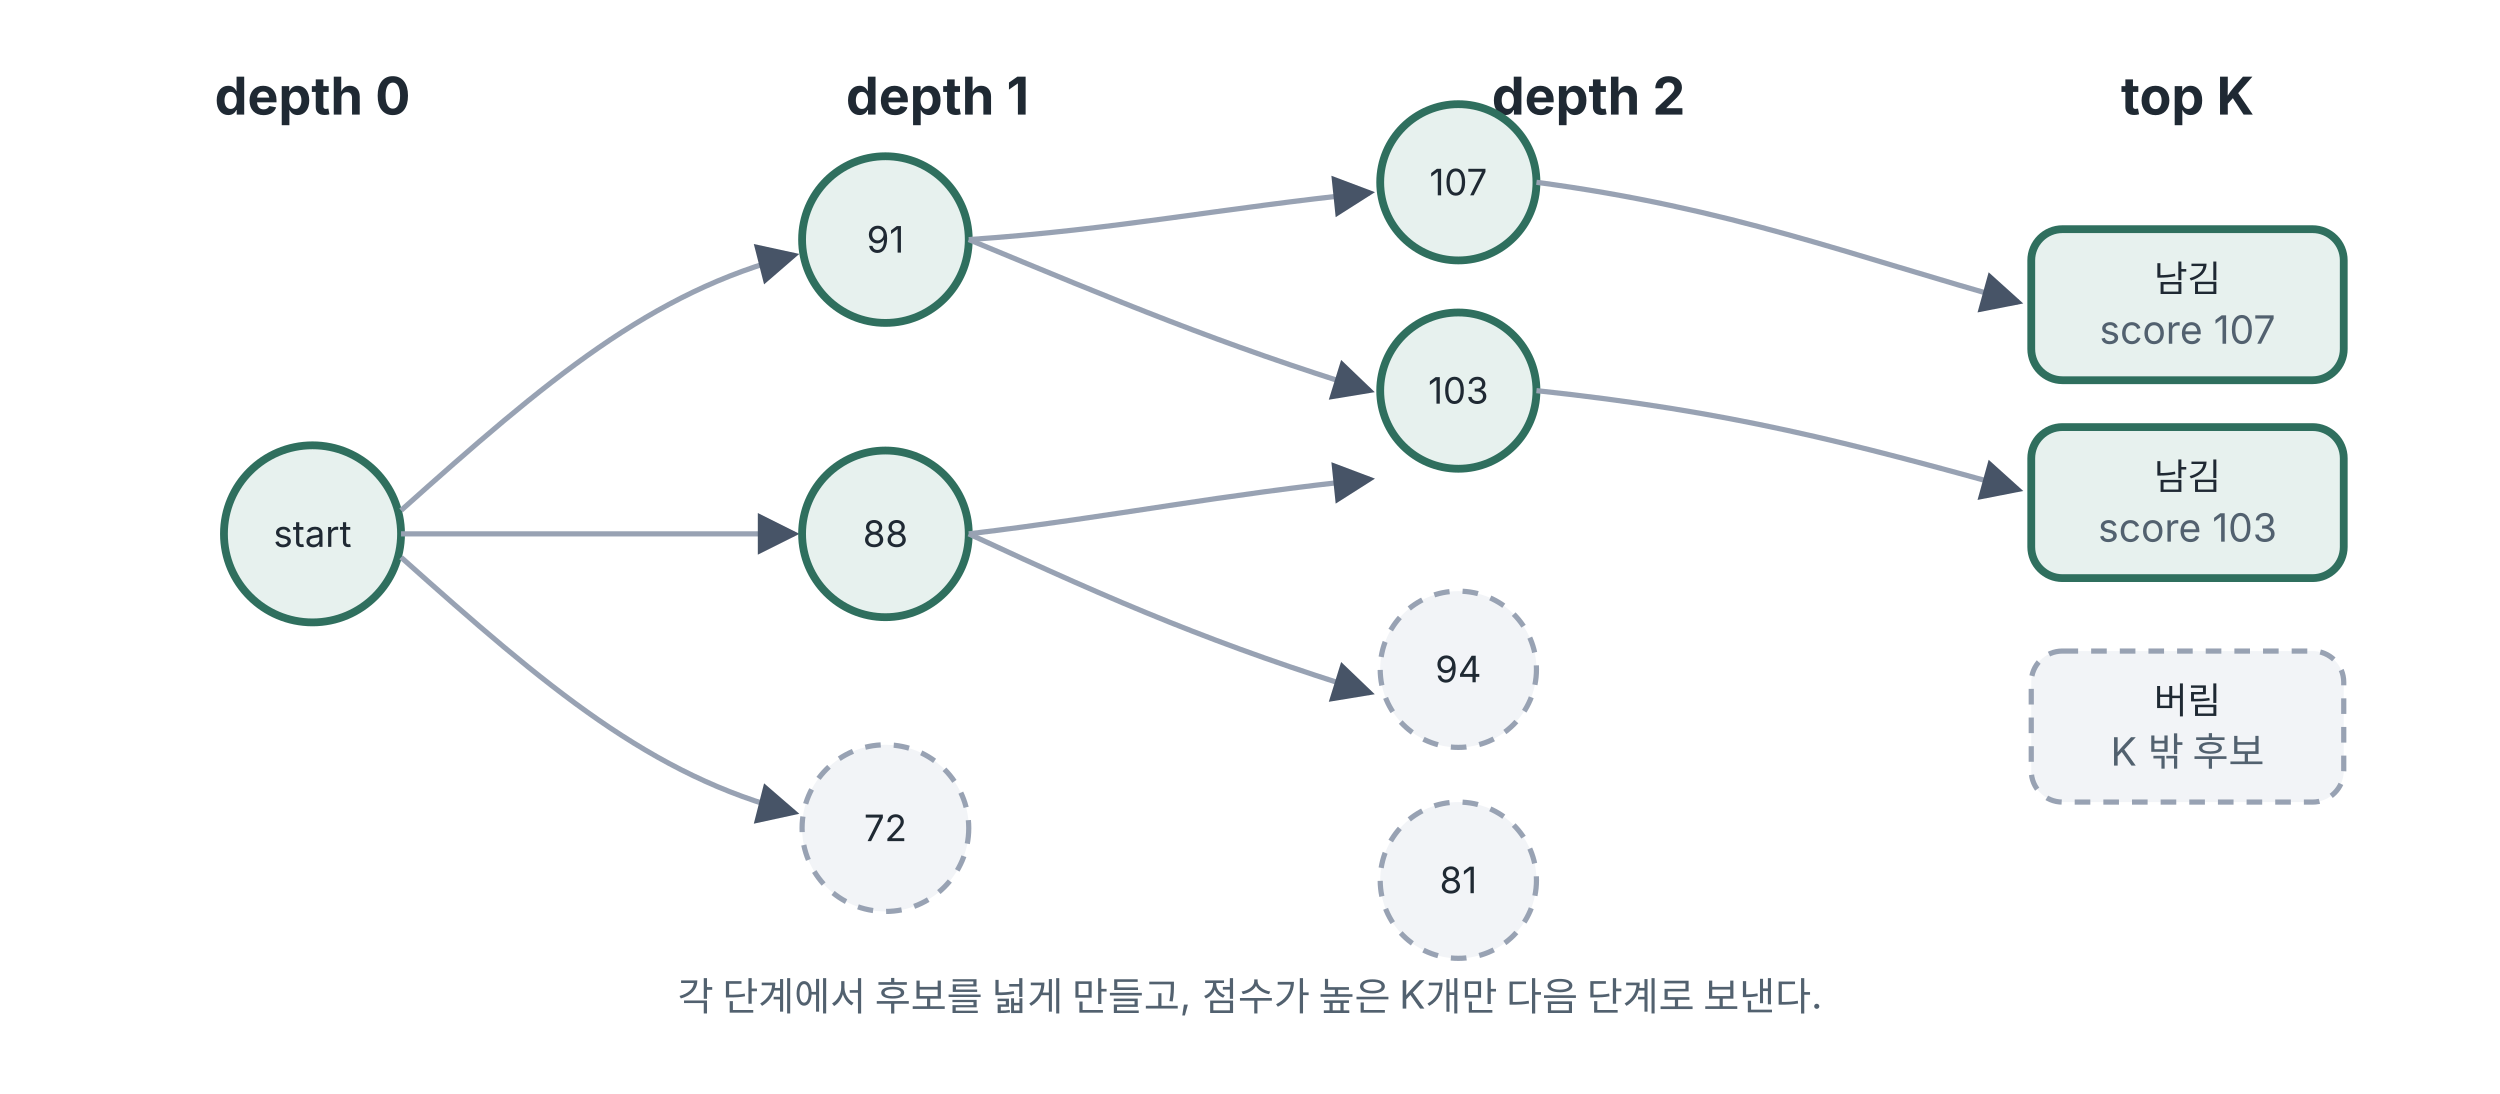
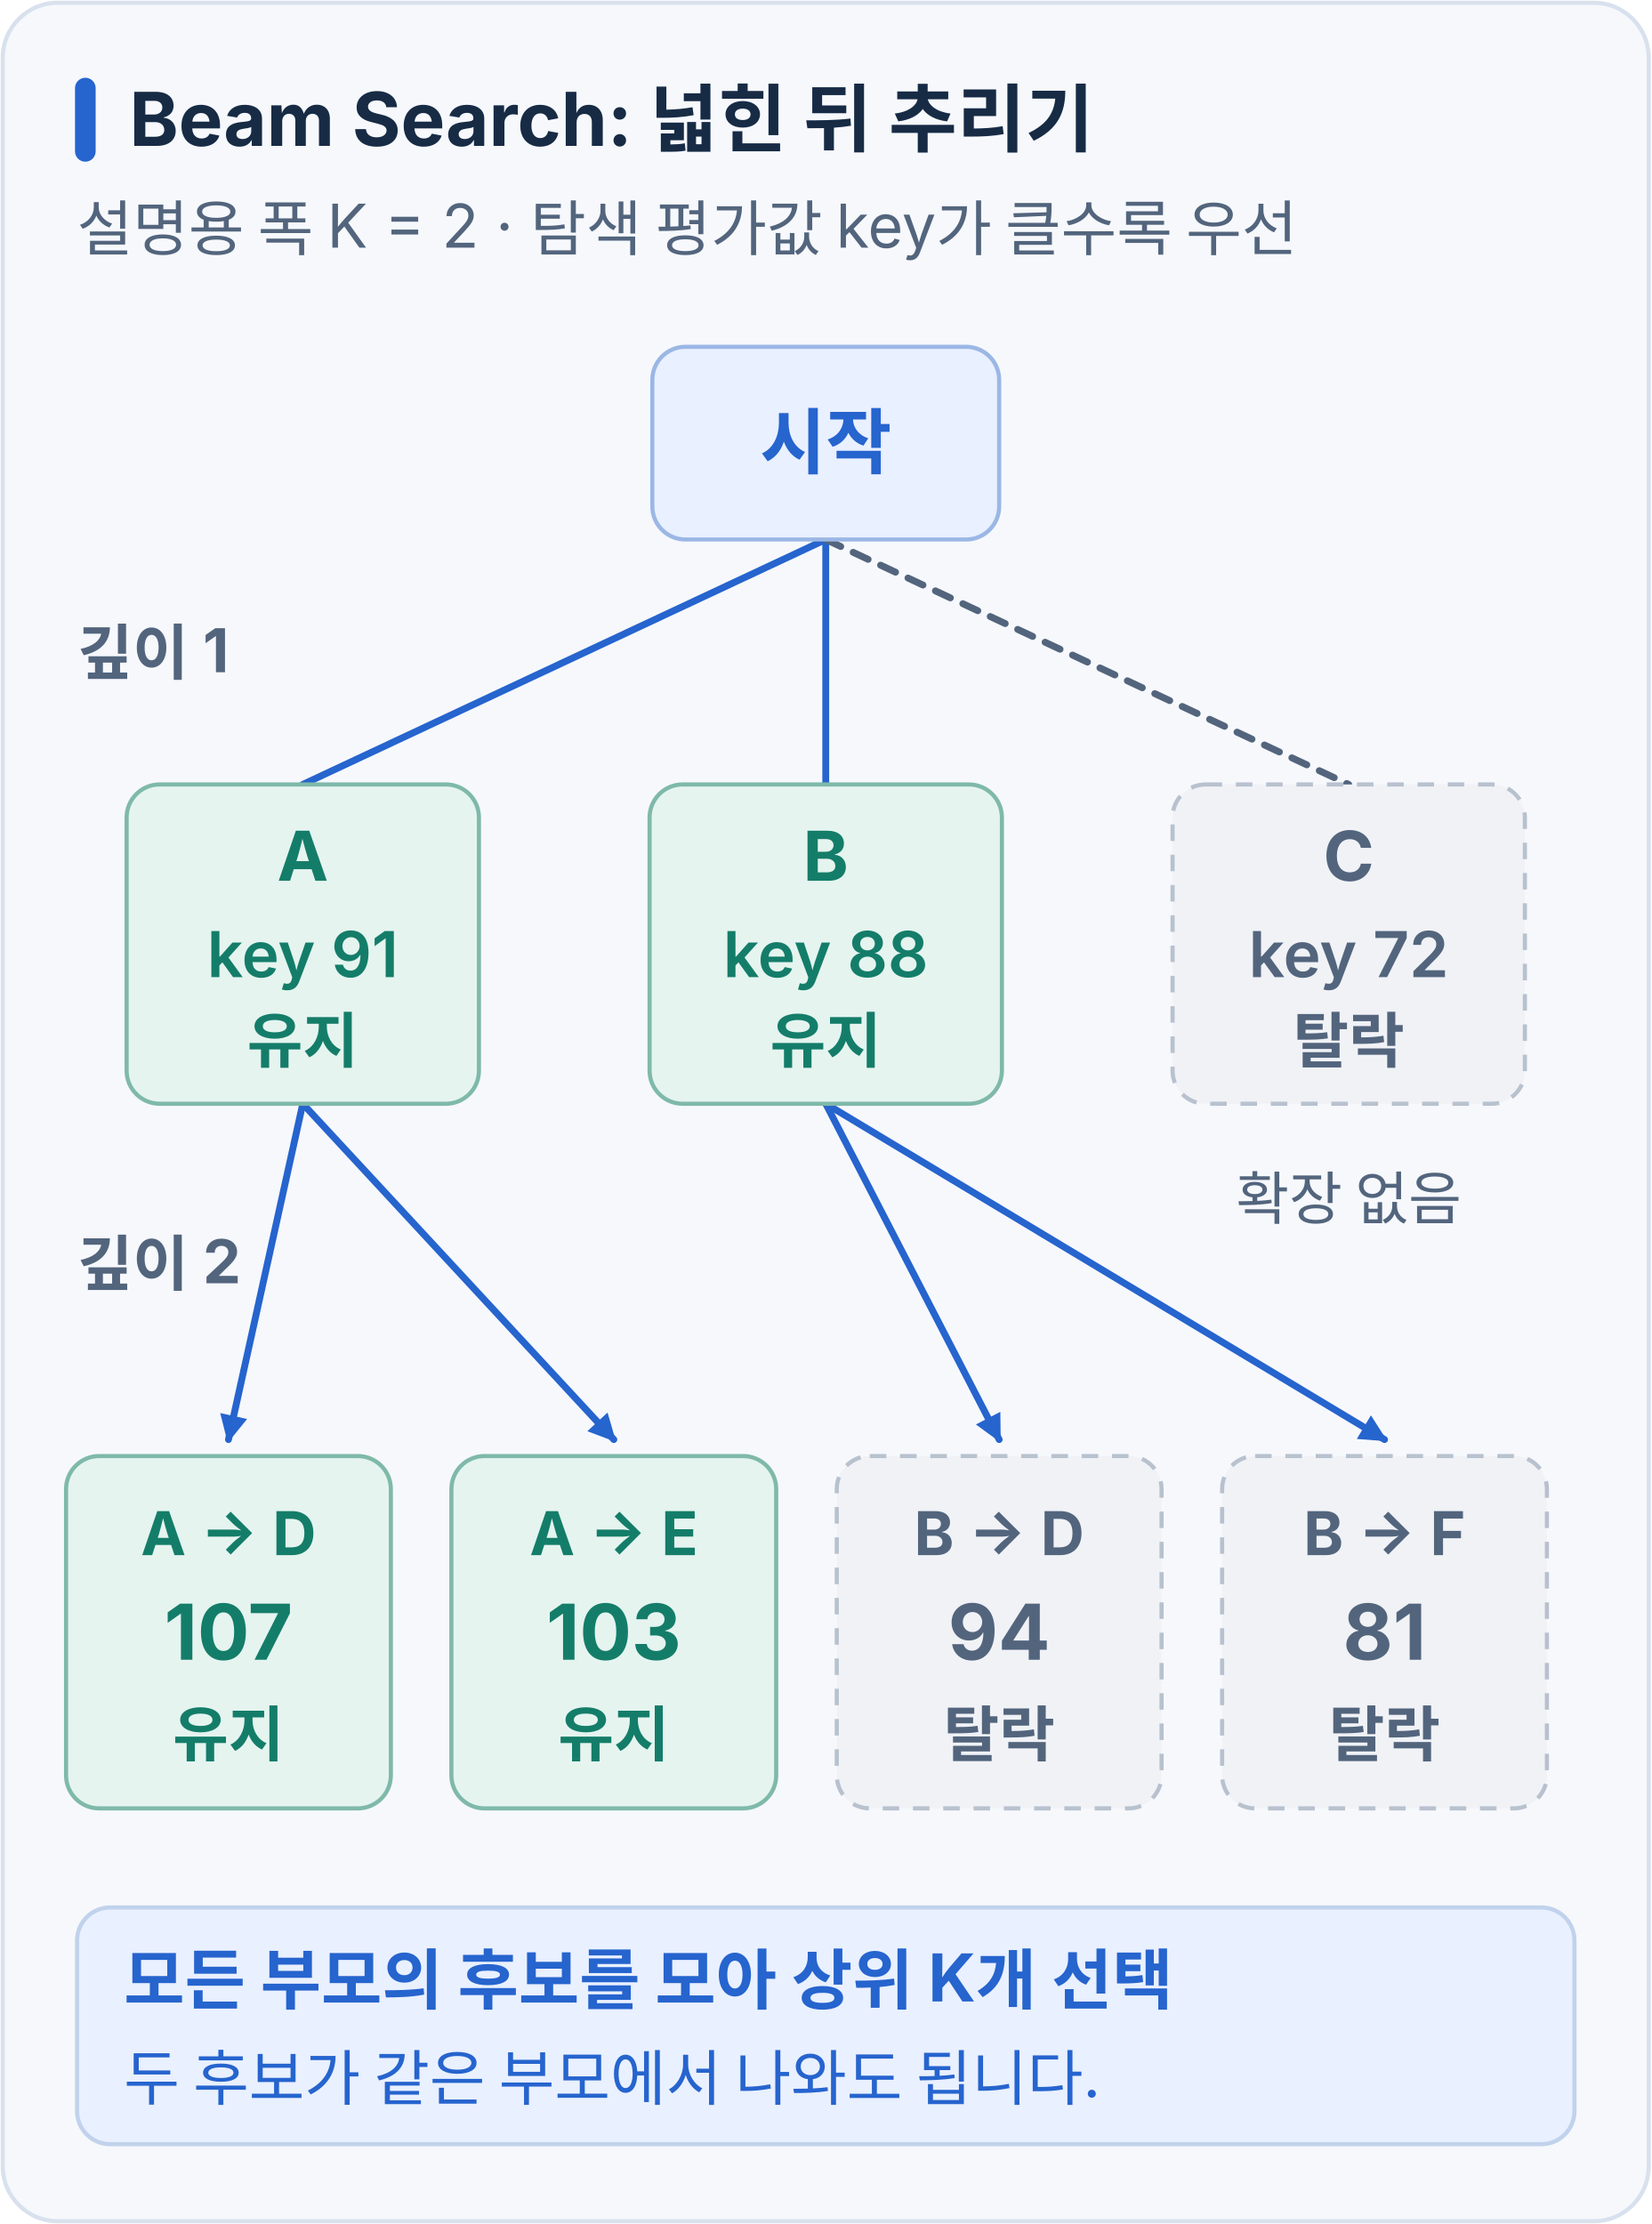
- <svg xmlns="http://www.w3.org/2000/svg" width="960" height="420" viewBox="0 0 960 420" role="img" aria-labelledby="title desc">
+ <svg xmlns="http://www.w3.org/2000/svg" viewBox="0 0 600 808" role="img" aria-labelledby="title desc">
  <defs>
-     <marker id="arrow" markerWidth="12" markerHeight="12" refX="9" refY="6" orient="auto">
-       <path d="M2 2 L10 6 L2 10 Z" fill="#475467" />
+     <marker id="arrow" viewBox="0 0 10 10" refX="8" refY="5" markerWidth="5" markerHeight="5" orient="auto">
+       <path d="M1 1 L9 5 L1 9 Z" fill="#2664ce" />
    </marker>
-     <style>
-       .node { fill: #f8fafc; stroke: #475467; stroke-width: 2; }
-       .keep { fill: #e7f1ee; stroke: #2f6f5e; stroke-width: 3; }
-       .drop { fill: #f2f4f7; stroke: #98a2b3; stroke-width: 2; stroke-dasharray: 6 5; }
-       .line { stroke: #98a2b3; stroke-width: 2; fill: none; marker-end: url(#arrow); }
-       .label { font-family: -apple-system, BlinkMacSystemFont, "Segoe UI", sans-serif; fill: #1f2933; font-size: 20px; font-weight: 700; text-anchor: middle; }
-       .small { font-family: -apple-system, BlinkMacSystemFont, "Segoe UI", sans-serif; fill: #52616f; font-size: 15px; text-anchor: middle; }
-       .score { font-family: -apple-system, BlinkMacSystemFont, "Segoe UI", sans-serif; fill: #1f2933; font-size: 14px; text-anchor: middle; }
-     </style>
+     <marker id="arrow-teal" viewBox="0 0 10 10" refX="8" refY="5" markerWidth="5" markerHeight="5" orient="auto">
+       <path d="M1 1 L9 5 L1 9 Z" fill="#147d69" />
+     </marker>
+     <marker id="arrow-amber" viewBox="0 0 10 10" refX="8" refY="5" markerWidth="5" markerHeight="5" orient="auto">
+       <path d="M1 1 L9 5 L1 9 Z" fill="#ae5515" />
+     </marker>
  </defs>
-   <text x="120" y="44" class="label">depth 0</text>
-   <text x="360" y="44" class="label">depth 1</text>
-   <text x="610" y="44" class="label">depth 2</text>
-   <text x="840" y="44" class="label">top K</text>
-   <circle cx="120" cy="205" r="34" class="keep" />
-   <text x="120" y="210" class="score">start</text>
-   <path d="M154 196 C210 146 250 112 305 98" class="line" />
-   <path d="M154 205 C216 205 250 205 305 205" class="line" />
-   <path d="M154 214 C210 264 250 298 305 312" class="line" />
-   <circle cx="340" cy="92" r="32" class="keep" />
-   <text x="340" y="97" class="score">91</text>
-   <circle cx="340" cy="205" r="32" class="keep" />
-   <text x="340" y="210" class="score">88</text>
-   <circle cx="340" cy="318" r="32" class="drop" />
-   <text x="340" y="323" class="score">72</text>
-   <path d="M372 92 C430 88 468 80 526 74" class="line" />
-   <path d="M372 92 C430 116 468 132 526 150" class="line" />
-   <path d="M372 205 C430 198 468 190 526 184" class="line" />
-   <path d="M372 205 C430 232 468 248 526 266" class="line" />
-   <circle cx="560" cy="70" r="30" class="keep" />
-   <text x="560" y="75" class="score">107</text>
-   <circle cx="560" cy="150" r="30" class="keep" />
-   <text x="560" y="155" class="score">103</text>
-   <circle cx="560" cy="185" r="30" class="drop" transform="translate(0 72)" />
-   <text x="560" y="262" class="score">94</text>
-   <circle cx="560" cy="338" r="30" class="drop" />
-   <text x="560" y="343" class="score">81</text>
-   <path d="M590 70 C665 80 710 98 775 116" class="line" />
-   <path d="M590 150 C665 158 710 170 775 188" class="line" />
-   <rect x="780" y="88" width="120" height="58" class="keep" rx="12" />
-   <text x="840" y="112" class="score">남김</text>
-   <text x="840" y="132" class="small">score 107</text>
-   <rect x="780" y="164" width="120" height="58" class="keep" rx="12" />
-   <text x="840" y="188" class="score">남김</text>
-   <text x="840" y="208" class="small">score 103</text>
-   <rect x="780" y="250" width="120" height="58" class="drop" rx="12" />
-   <text x="840" y="274" class="score">버림</text>
-   <text x="840" y="294" class="small">K 밖 후보</text>
-   <text x="480" y="388" class="small">각 단계에서 후보를 넓게 만들고, 점수가 높은 K개만 다음 단계로 보낸다.</text>
+   <style>text{font-family:-apple-system,BlinkMacSystemFont,"Apple SD Gothic Neo","Noto Sans KR",sans-serif}*{box-sizing:border-box}</style>
+   <rect x="1" y="1" width="598" height="806" rx="20" fill="#f6f8fc" stroke="#d8e1ed" stroke-width="1.5" />
+   <rect x="28" y="29" width="6" height="29" rx="3" fill="#2664ce" stroke="#2664ce" stroke-width="1.5" />
+   <text x="47" y="53" font-size="27" fill="#172b45" font-weight="750" text-anchor="start">Beam Search: 넓힌 뒤 추리기</text>
+   <text x="28" y="91" font-size="22" fill="#53657d" font-weight="400" text-anchor="start">설명용 폭 K = 2 · 탐색 평가값 key가 클수록 우선</text>
+   <path d="M 300 196 L 110 285" fill="none" stroke="#2664ce" stroke-width="2.5" stroke-linecap="round" stroke-linejoin="round" />
+   <path d="M 300 196 L 300 285" fill="none" stroke="#2664ce" stroke-width="2.5" stroke-linecap="round" stroke-linejoin="round" />
+   <path d="M 300 196 L 490 285" fill="none" stroke="#53657d" stroke-width="2.5" stroke-linecap="round" stroke-linejoin="round" stroke-dasharray="6 5" />
+   <path d="M 110 401 L 83 523" fill="none" stroke="#2664ce" stroke-width="2.5" stroke-linecap="round" stroke-linejoin="round" marker-end="url(#arrow)" />
+   <path d="M 110 401 L 223 523" fill="none" stroke="#2664ce" stroke-width="2.5" stroke-linecap="round" stroke-linejoin="round" marker-end="url(#arrow)" />
+   <path d="M 300 401 L 363 523" fill="none" stroke="#2664ce" stroke-width="2.5" stroke-linecap="round" stroke-linejoin="round" marker-end="url(#arrow)" />
+   <path d="M 300 401 L 503 523" fill="none" stroke="#2664ce" stroke-width="2.5" stroke-linecap="round" stroke-linejoin="round" marker-end="url(#arrow)" />
+   <rect x="237" y="126" width="126" height="70" rx="12" fill="#e9f0ff" stroke="#9bb7e5" stroke-width="1.5" />
+   <text x="300" y="170" font-size="26" fill="#2664ce" font-weight="750" text-anchor="middle">시작</text>
+   <text x="28" y="245" font-size="22" fill="#53657d" font-weight="700" text-anchor="start">깊이 1</text>
+   <rect x="46" y="285" width="128" height="116" rx="12" fill="#e5f4ef" stroke="#7fb9a9" stroke-width="1.5" />
+   <text x="110" y="320" font-size="25" fill="#147d69" font-weight="750" text-anchor="middle">A</text>
+   <text x="110" y="355" font-size="23" fill="#147d69" font-weight="600" text-anchor="middle">key 91</text>
+   <text x="110" y="386" font-size="22" fill="#147d69" font-weight="700" text-anchor="middle">유지</text>
+   <rect x="236" y="285" width="128" height="116" rx="12" fill="#e5f4ef" stroke="#7fb9a9" stroke-width="1.5" />
+   <text x="300" y="320" font-size="25" fill="#147d69" font-weight="750" text-anchor="middle">B</text>
+   <text x="300" y="355" font-size="23" fill="#147d69" font-weight="600" text-anchor="middle">key 88</text>
+   <text x="300" y="386" font-size="22" fill="#147d69" font-weight="700" text-anchor="middle">유지</text>
+   <rect x="426" y="285" width="128" height="116" rx="12" fill="#f0f2f6" stroke="#b8c1ce" stroke-width="1.5" stroke-dasharray="6 5" />
+   <text x="490" y="320" font-size="25" fill="#53657d" font-weight="750" text-anchor="middle">C</text>
+   <text x="490" y="355" font-size="23" fill="#53657d" font-weight="600" text-anchor="middle">key 72</text>
+   <text x="490" y="386" font-size="22" fill="#53657d" font-weight="700" text-anchor="middle">탈락</text>
+   <text x="490" y="443" font-size="21" fill="#53657d" font-weight="400" text-anchor="middle">확장 없음</text>
+   <text x="28" y="467" font-size="22" fill="#53657d" font-weight="700" text-anchor="start">깊이 2</text>
+   <rect x="24" y="529" width="118" height="128" rx="12" fill="#e5f4ef" stroke="#7fb9a9" stroke-width="1.5" />
+   <text x="83" y="565" font-size="22" fill="#147d69" font-weight="650" text-anchor="middle">A → D</text>
+   <text x="83" y="603" font-size="28" fill="#147d69" font-weight="750" text-anchor="middle">107</text>
+   <text x="83" y="638" font-size="22" fill="#147d69" font-weight="700" text-anchor="middle">유지</text>
+   <rect x="164" y="529" width="118" height="128" rx="12" fill="#e5f4ef" stroke="#7fb9a9" stroke-width="1.5" />
+   <text x="223" y="565" font-size="22" fill="#147d69" font-weight="650" text-anchor="middle">A → E</text>
+   <text x="223" y="603" font-size="28" fill="#147d69" font-weight="750" text-anchor="middle">103</text>
+   <text x="223" y="638" font-size="22" fill="#147d69" font-weight="700" text-anchor="middle">유지</text>
+   <rect x="304" y="529" width="118" height="128" rx="12" fill="#f0f2f6" stroke="#b8c1ce" stroke-width="1.5" stroke-dasharray="6 5" />
+   <text x="363" y="565" font-size="22" fill="#53657d" font-weight="650" text-anchor="middle">B → D</text>
+   <text x="363" y="603" font-size="28" fill="#53657d" font-weight="750" text-anchor="middle">94</text>
+   <text x="363" y="638" font-size="22" fill="#53657d" font-weight="700" text-anchor="middle">탈락</text>
+   <rect x="444" y="529" width="118" height="128" rx="12" fill="#f0f2f6" stroke="#b8c1ce" stroke-width="1.5" stroke-dasharray="6 5" />
+   <text x="503" y="565" font-size="22" fill="#53657d" font-weight="650" text-anchor="middle">B → F</text>
+   <text x="503" y="603" font-size="28" fill="#53657d" font-weight="750" text-anchor="middle">81</text>
+   <text x="503" y="638" font-size="22" fill="#53657d" font-weight="700" text-anchor="middle">탈락</text>
+   <rect x="28" y="693" width="544" height="86" rx="12" fill="#e9f0ff" stroke="#c1d2ec" stroke-width="1.5" />
+   <text x="45" y="728" font-size="24" fill="#2664ce" font-weight="750" text-anchor="start">모든 부모의 후보를 모아 상위 K개 선택</text>
+   <text x="45" y="763" font-size="22" fill="#2664ce" font-weight="400" text-anchor="start">두 후보가 같은 부모에서 나와도 됩니다.</text>
</svg>
